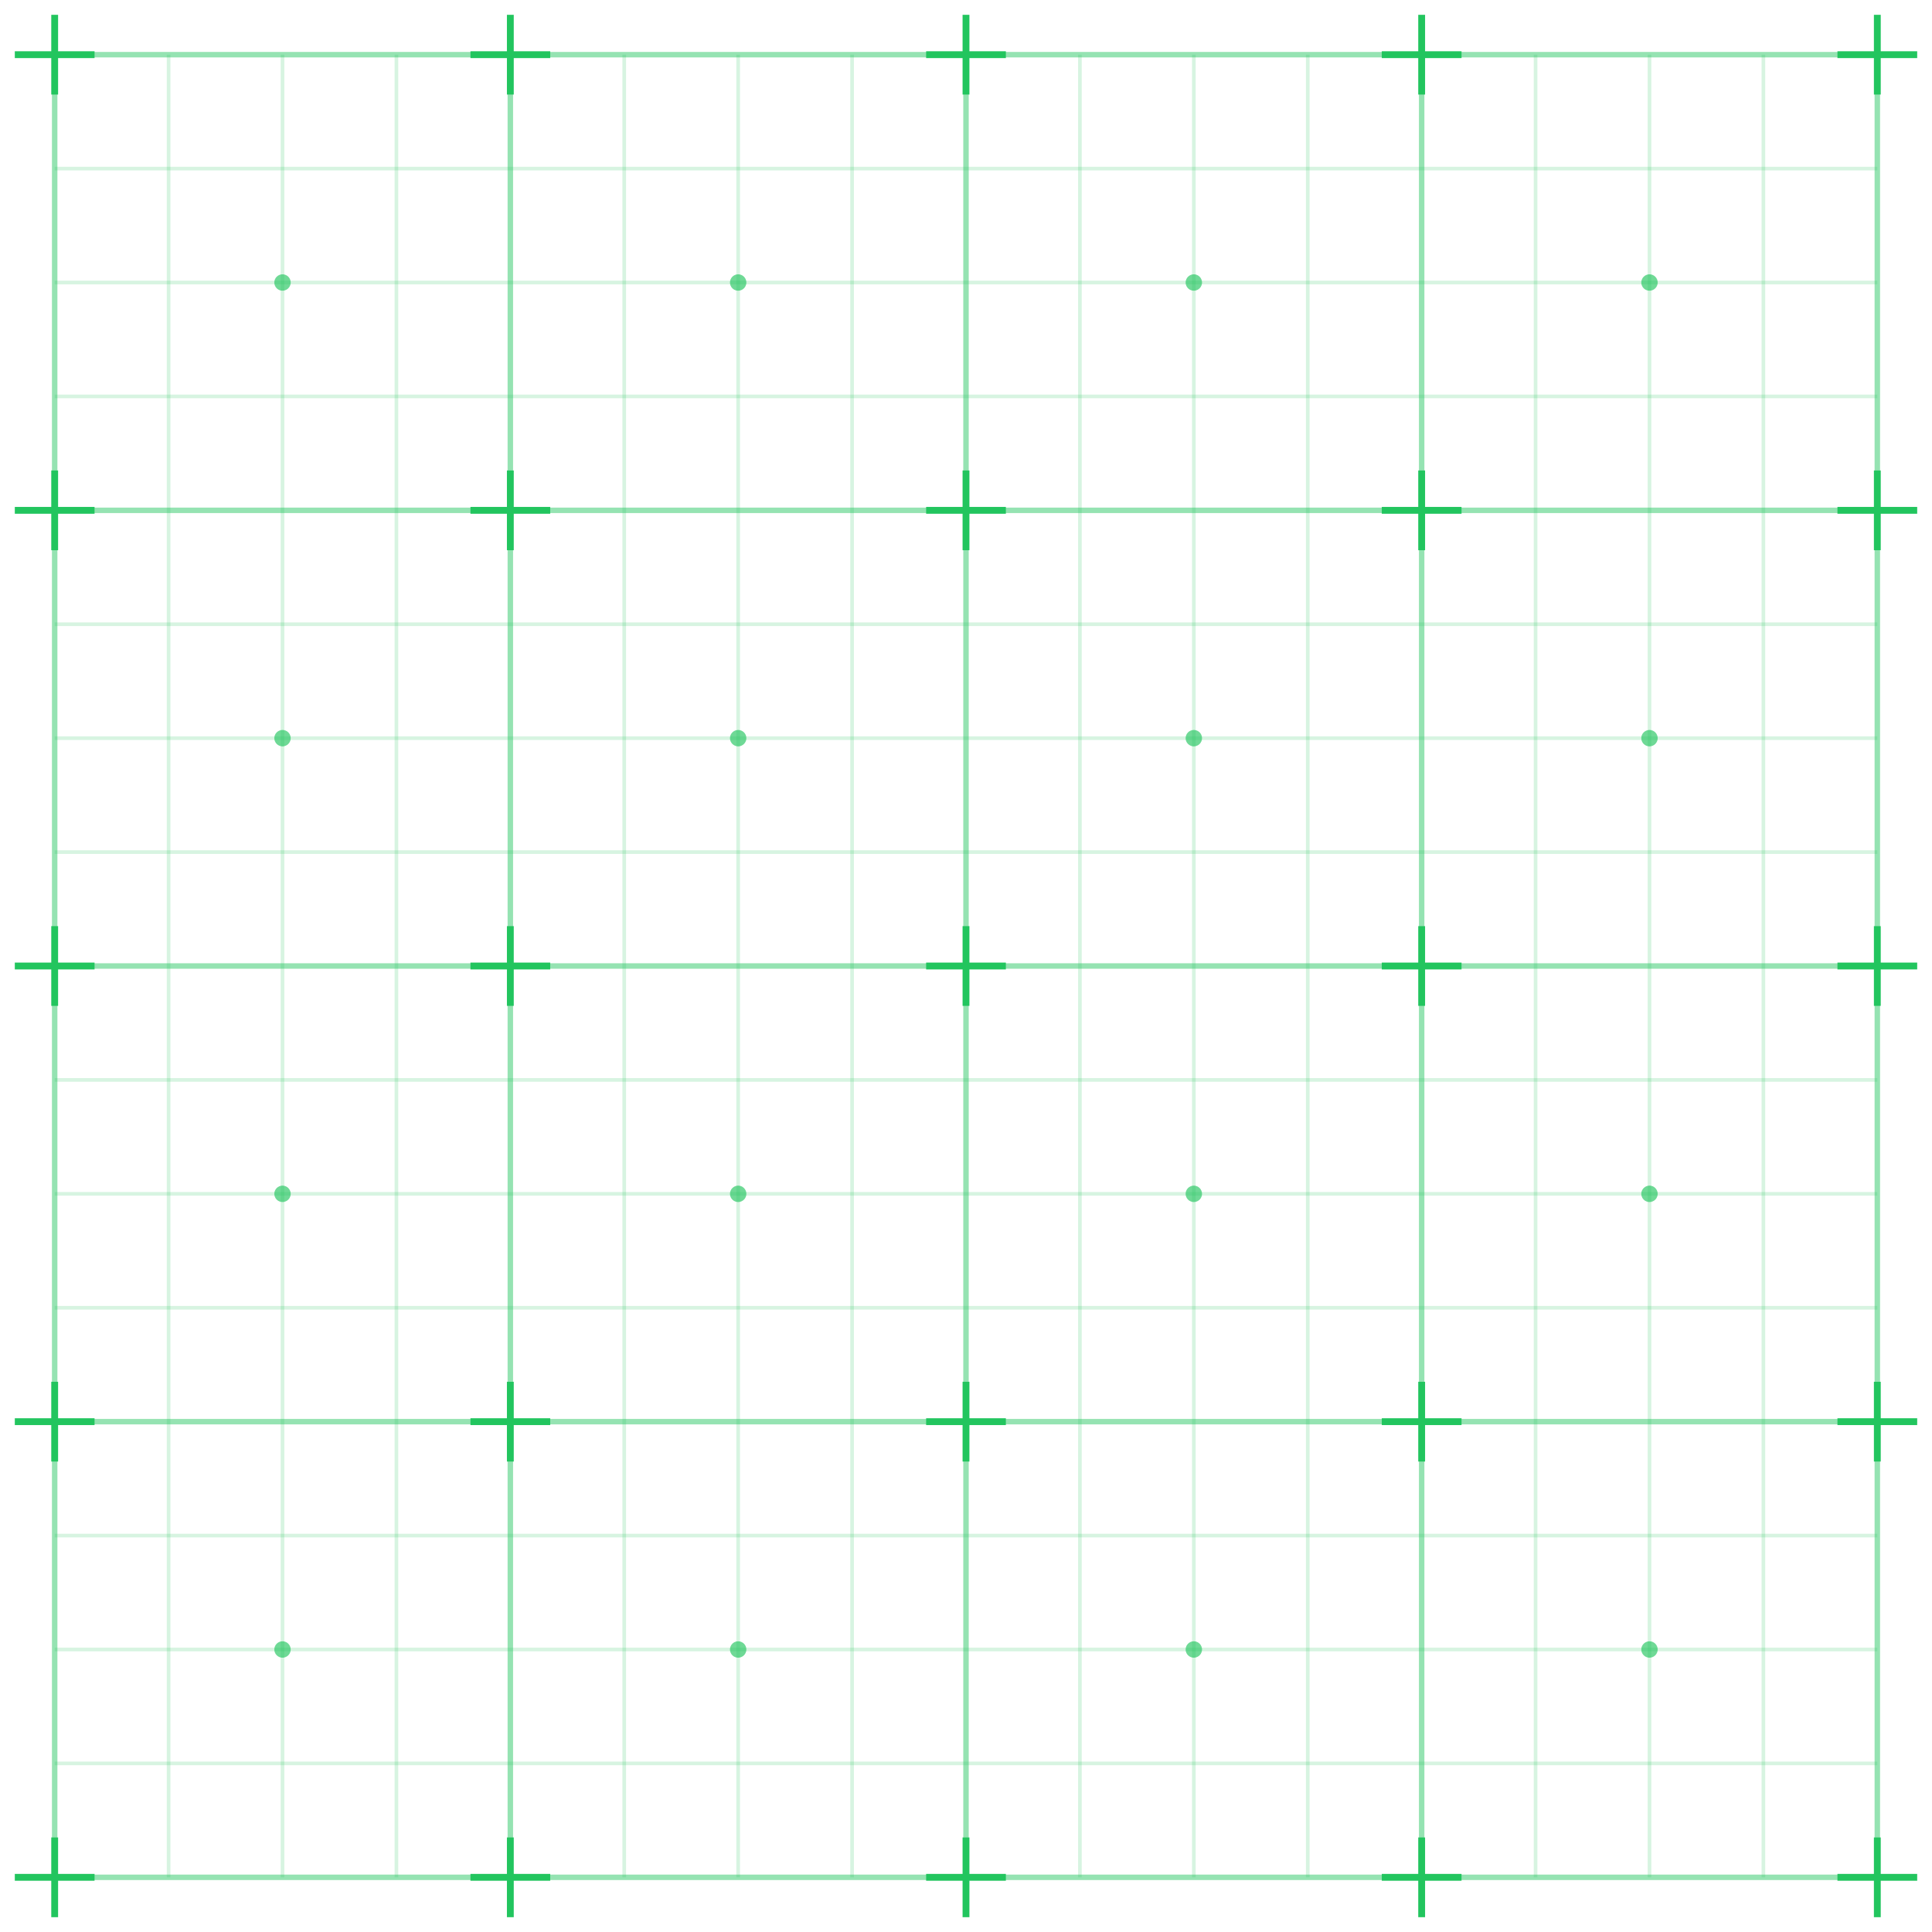
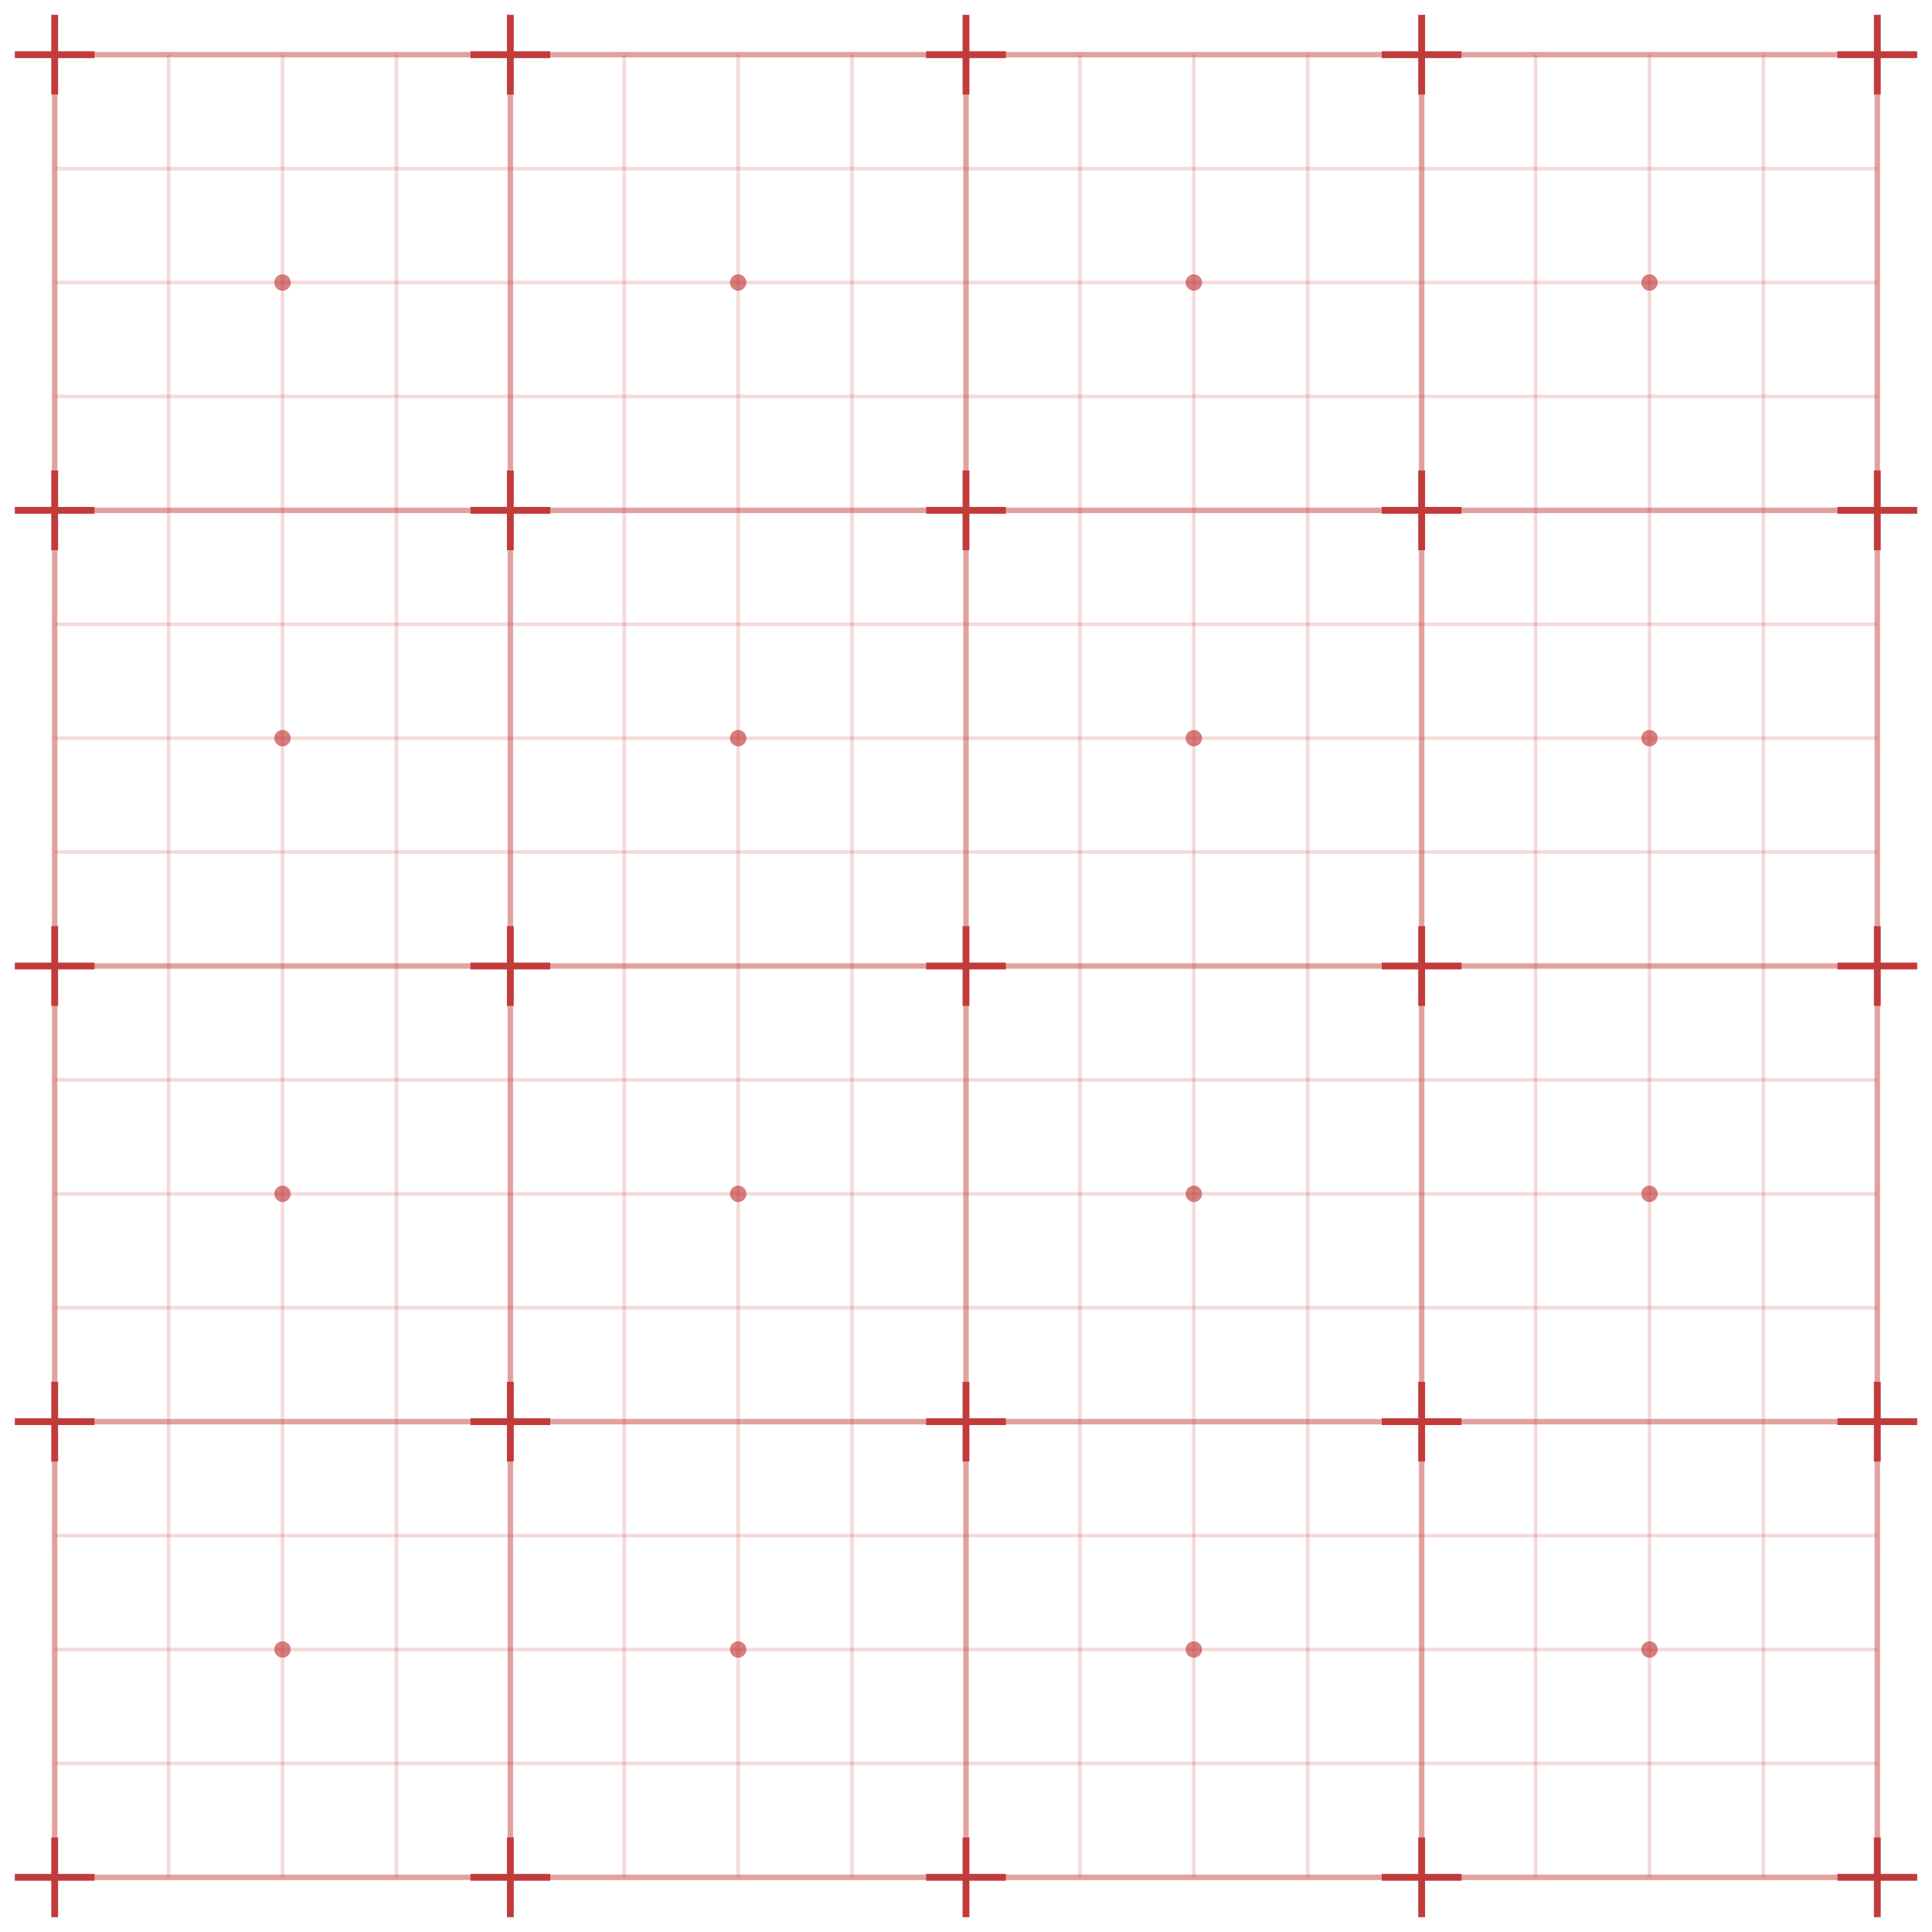
<svg xmlns="http://www.w3.org/2000/svg" viewBox="-12 -12 424 424" width="424" height="424">
  <defs>
    <style>
-       .grid-sub { stroke: #22c55e; stroke-opacity: 0.18; stroke-width: 0.8; }
-       .grid-major { stroke: #22c55e; stroke-opacity: 0.48; stroke-width: 1.2; }
-       .grid-box { fill: none; stroke: #22c55e; stroke-opacity: 0.48; stroke-width: 1.2; }
-       .grid-dot { fill: #22c55e; fill-opacity: 0.65; }
-       .grid-cross { stroke: #22c55e; stroke-width: 1.5; stroke-linecap: square; }
+       .grid-sub { stroke: #c23b3b; stroke-opacity: 0.18; stroke-width: 0.8; }
+       .grid-major { stroke: #c23b3b; stroke-opacity: 0.48; stroke-width: 1.2; }
+       .grid-box { fill: none; stroke: #c23b3b; stroke-opacity: 0.48; stroke-width: 1.2; }
+       .grid-dot { fill: #c23b3b; fill-opacity: 0.65; }
+       .grid-cross { stroke: #c23b3b; stroke-width: 1.5; stroke-linecap: square; }
    </style>
  </defs>
  <g class="grid-sub">
    <line x1="25" y1="0" x2="25" y2="400" />
    <line x1="0" y1="25" x2="400" y2="25" />
    <line x1="50" y1="0" x2="50" y2="400" />
    <line x1="0" y1="50" x2="400" y2="50" />
    <line x1="75" y1="0" x2="75" y2="400" />
    <line x1="0" y1="75" x2="400" y2="75" />
    <line x1="125" y1="0" x2="125" y2="400" />
    <line x1="0" y1="125" x2="400" y2="125" />
    <line x1="150" y1="0" x2="150" y2="400" />
    <line x1="0" y1="150" x2="400" y2="150" />
    <line x1="175" y1="0" x2="175" y2="400" />
    <line x1="0" y1="175" x2="400" y2="175" />
    <line x1="225" y1="0" x2="225" y2="400" />
    <line x1="0" y1="225" x2="400" y2="225" />
    <line x1="250" y1="0" x2="250" y2="400" />
    <line x1="0" y1="250" x2="400" y2="250" />
    <line x1="275" y1="0" x2="275" y2="400" />
    <line x1="0" y1="275" x2="400" y2="275" />
    <line x1="325" y1="0" x2="325" y2="400" />
    <line x1="0" y1="325" x2="400" y2="325" />
    <line x1="350" y1="0" x2="350" y2="400" />
    <line x1="0" y1="350" x2="400" y2="350" />
    <line x1="375" y1="0" x2="375" y2="400" />
    <line x1="0" y1="375" x2="400" y2="375" />
  </g>
  <g class="grid-major">
    <line x1="100" y1="0" x2="100" y2="400" />
    <line x1="0" y1="100" x2="400" y2="100" />
    <line x1="200" y1="0" x2="200" y2="400" />
    <line x1="0" y1="200" x2="400" y2="200" />
    <line x1="300" y1="0" x2="300" y2="400" />
    <line x1="0" y1="300" x2="400" y2="300" />
  </g>
  <rect class="grid-box" x="0" y="0" width="400" height="400" />
  <g class="grid-dot">
    <circle cx="50" cy="50" r="1.8" />
    <circle cx="50" cy="150" r="1.8" />
    <circle cx="50" cy="250" r="1.8" />
    <circle cx="50" cy="350" r="1.8" />
    <circle cx="150" cy="50" r="1.8" />
    <circle cx="150" cy="150" r="1.8" />
    <circle cx="150" cy="250" r="1.8" />
    <circle cx="150" cy="350" r="1.8" />
    <circle cx="250" cy="50" r="1.8" />
    <circle cx="250" cy="150" r="1.8" />
    <circle cx="250" cy="250" r="1.8" />
    <circle cx="250" cy="350" r="1.8" />
    <circle cx="350" cy="50" r="1.8" />
    <circle cx="350" cy="150" r="1.8" />
    <circle cx="350" cy="250" r="1.8" />
    <circle cx="350" cy="350" r="1.8" />
  </g>
  <g class="grid-cross">
    <path d="M -8 0 L 8 0 M 0 -8 L 0 8" />
    <path d="M -8 100 L 8 100 M 0 92 L 0 108" />
    <path d="M -8 200 L 8 200 M 0 192 L 0 208" />
    <path d="M -8 300 L 8 300 M 0 292 L 0 308" />
    <path d="M -8 400 L 8 400 M 0 392 L 0 408" />
    <path d="M 92 0 L 108 0 M 100 -8 L 100 8" />
    <path d="M 92 100 L 108 100 M 100 92 L 100 108" />
    <path d="M 92 200 L 108 200 M 100 192 L 100 208" />
    <path d="M 92 300 L 108 300 M 100 292 L 100 308" />
    <path d="M 92 400 L 108 400 M 100 392 L 100 408" />
    <path d="M 192 0 L 208 0 M 200 -8 L 200 8" />
    <path d="M 192 100 L 208 100 M 200 92 L 200 108" />
    <path d="M 192 200 L 208 200 M 200 192 L 200 208" />
    <path d="M 192 300 L 208 300 M 200 292 L 200 308" />
    <path d="M 192 400 L 208 400 M 200 392 L 200 408" />
    <path d="M 292 0 L 308 0 M 300 -8 L 300 8" />
    <path d="M 292 100 L 308 100 M 300 92 L 300 108" />
    <path d="M 292 200 L 308 200 M 300 192 L 300 208" />
    <path d="M 292 300 L 308 300 M 300 292 L 300 308" />
    <path d="M 292 400 L 308 400 M 300 392 L 300 408" />
    <path d="M 392 0 L 408 0 M 400 -8 L 400 8" />
    <path d="M 392 100 L 408 100 M 400 92 L 400 108" />
    <path d="M 392 200 L 408 200 M 400 192 L 400 208" />
    <path d="M 392 300 L 408 300 M 400 292 L 400 308" />
    <path d="M 392 400 L 408 400 M 400 392 L 400 408" />
  </g>
</svg>
